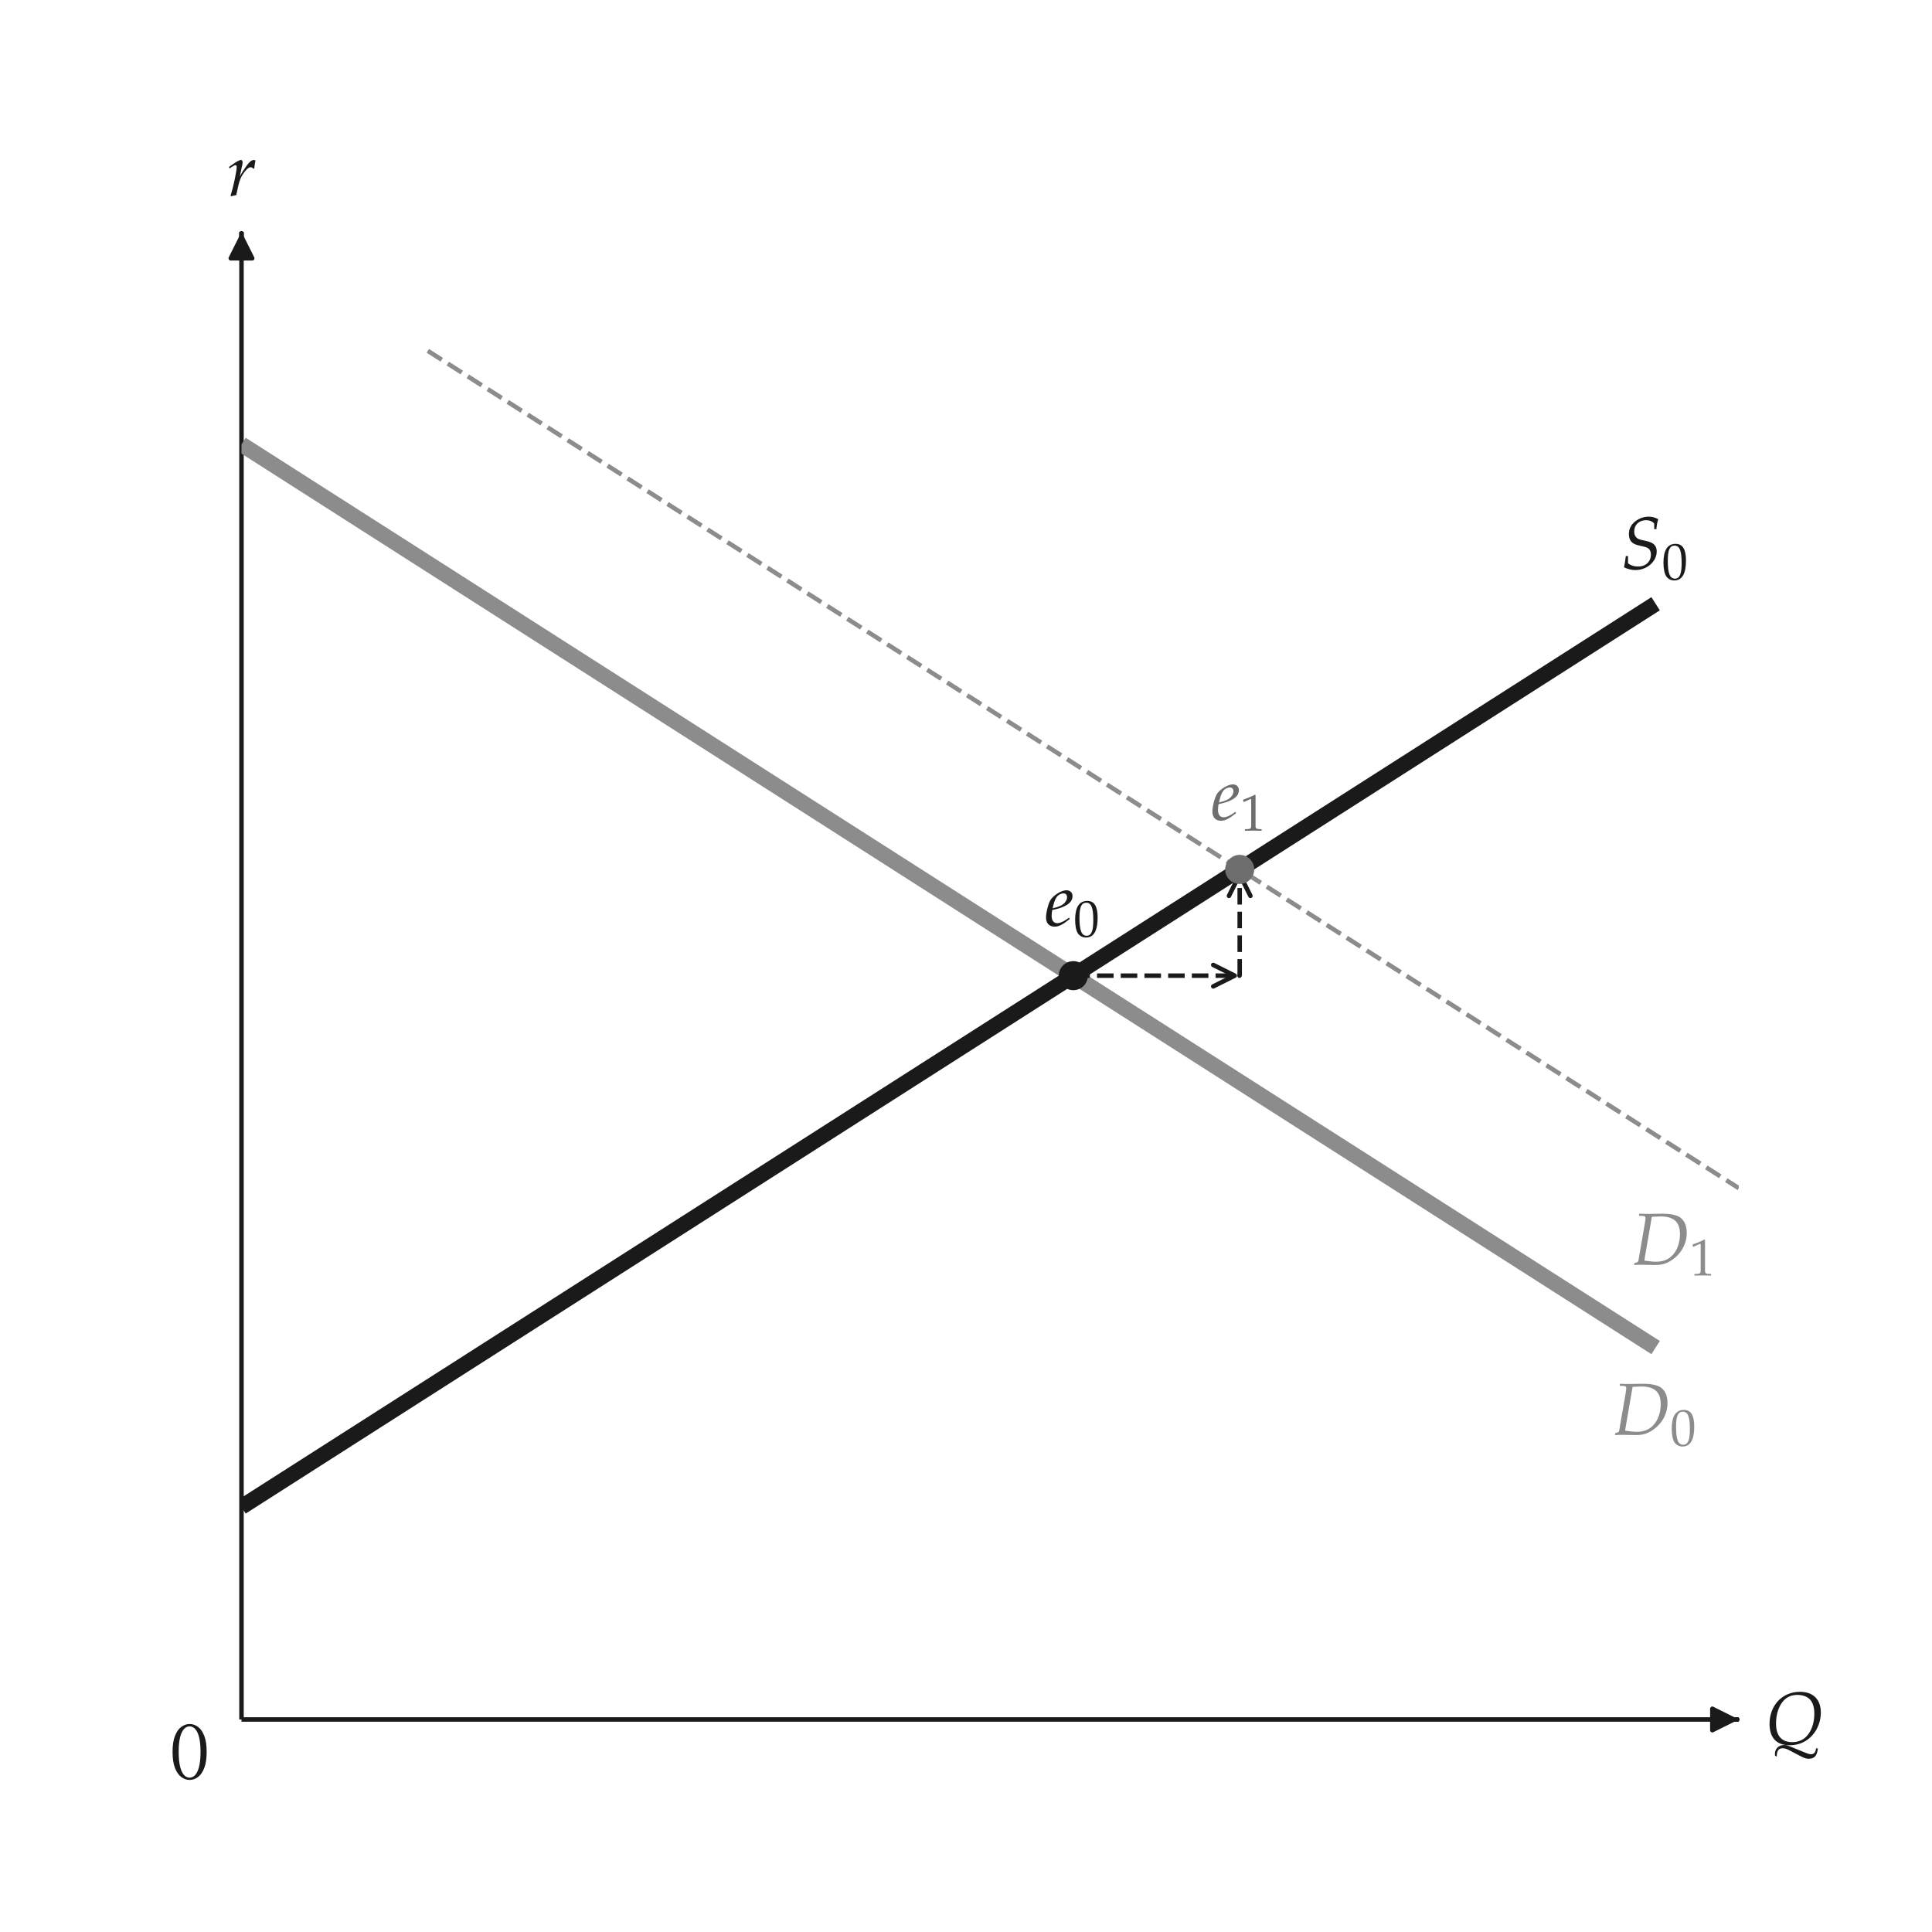
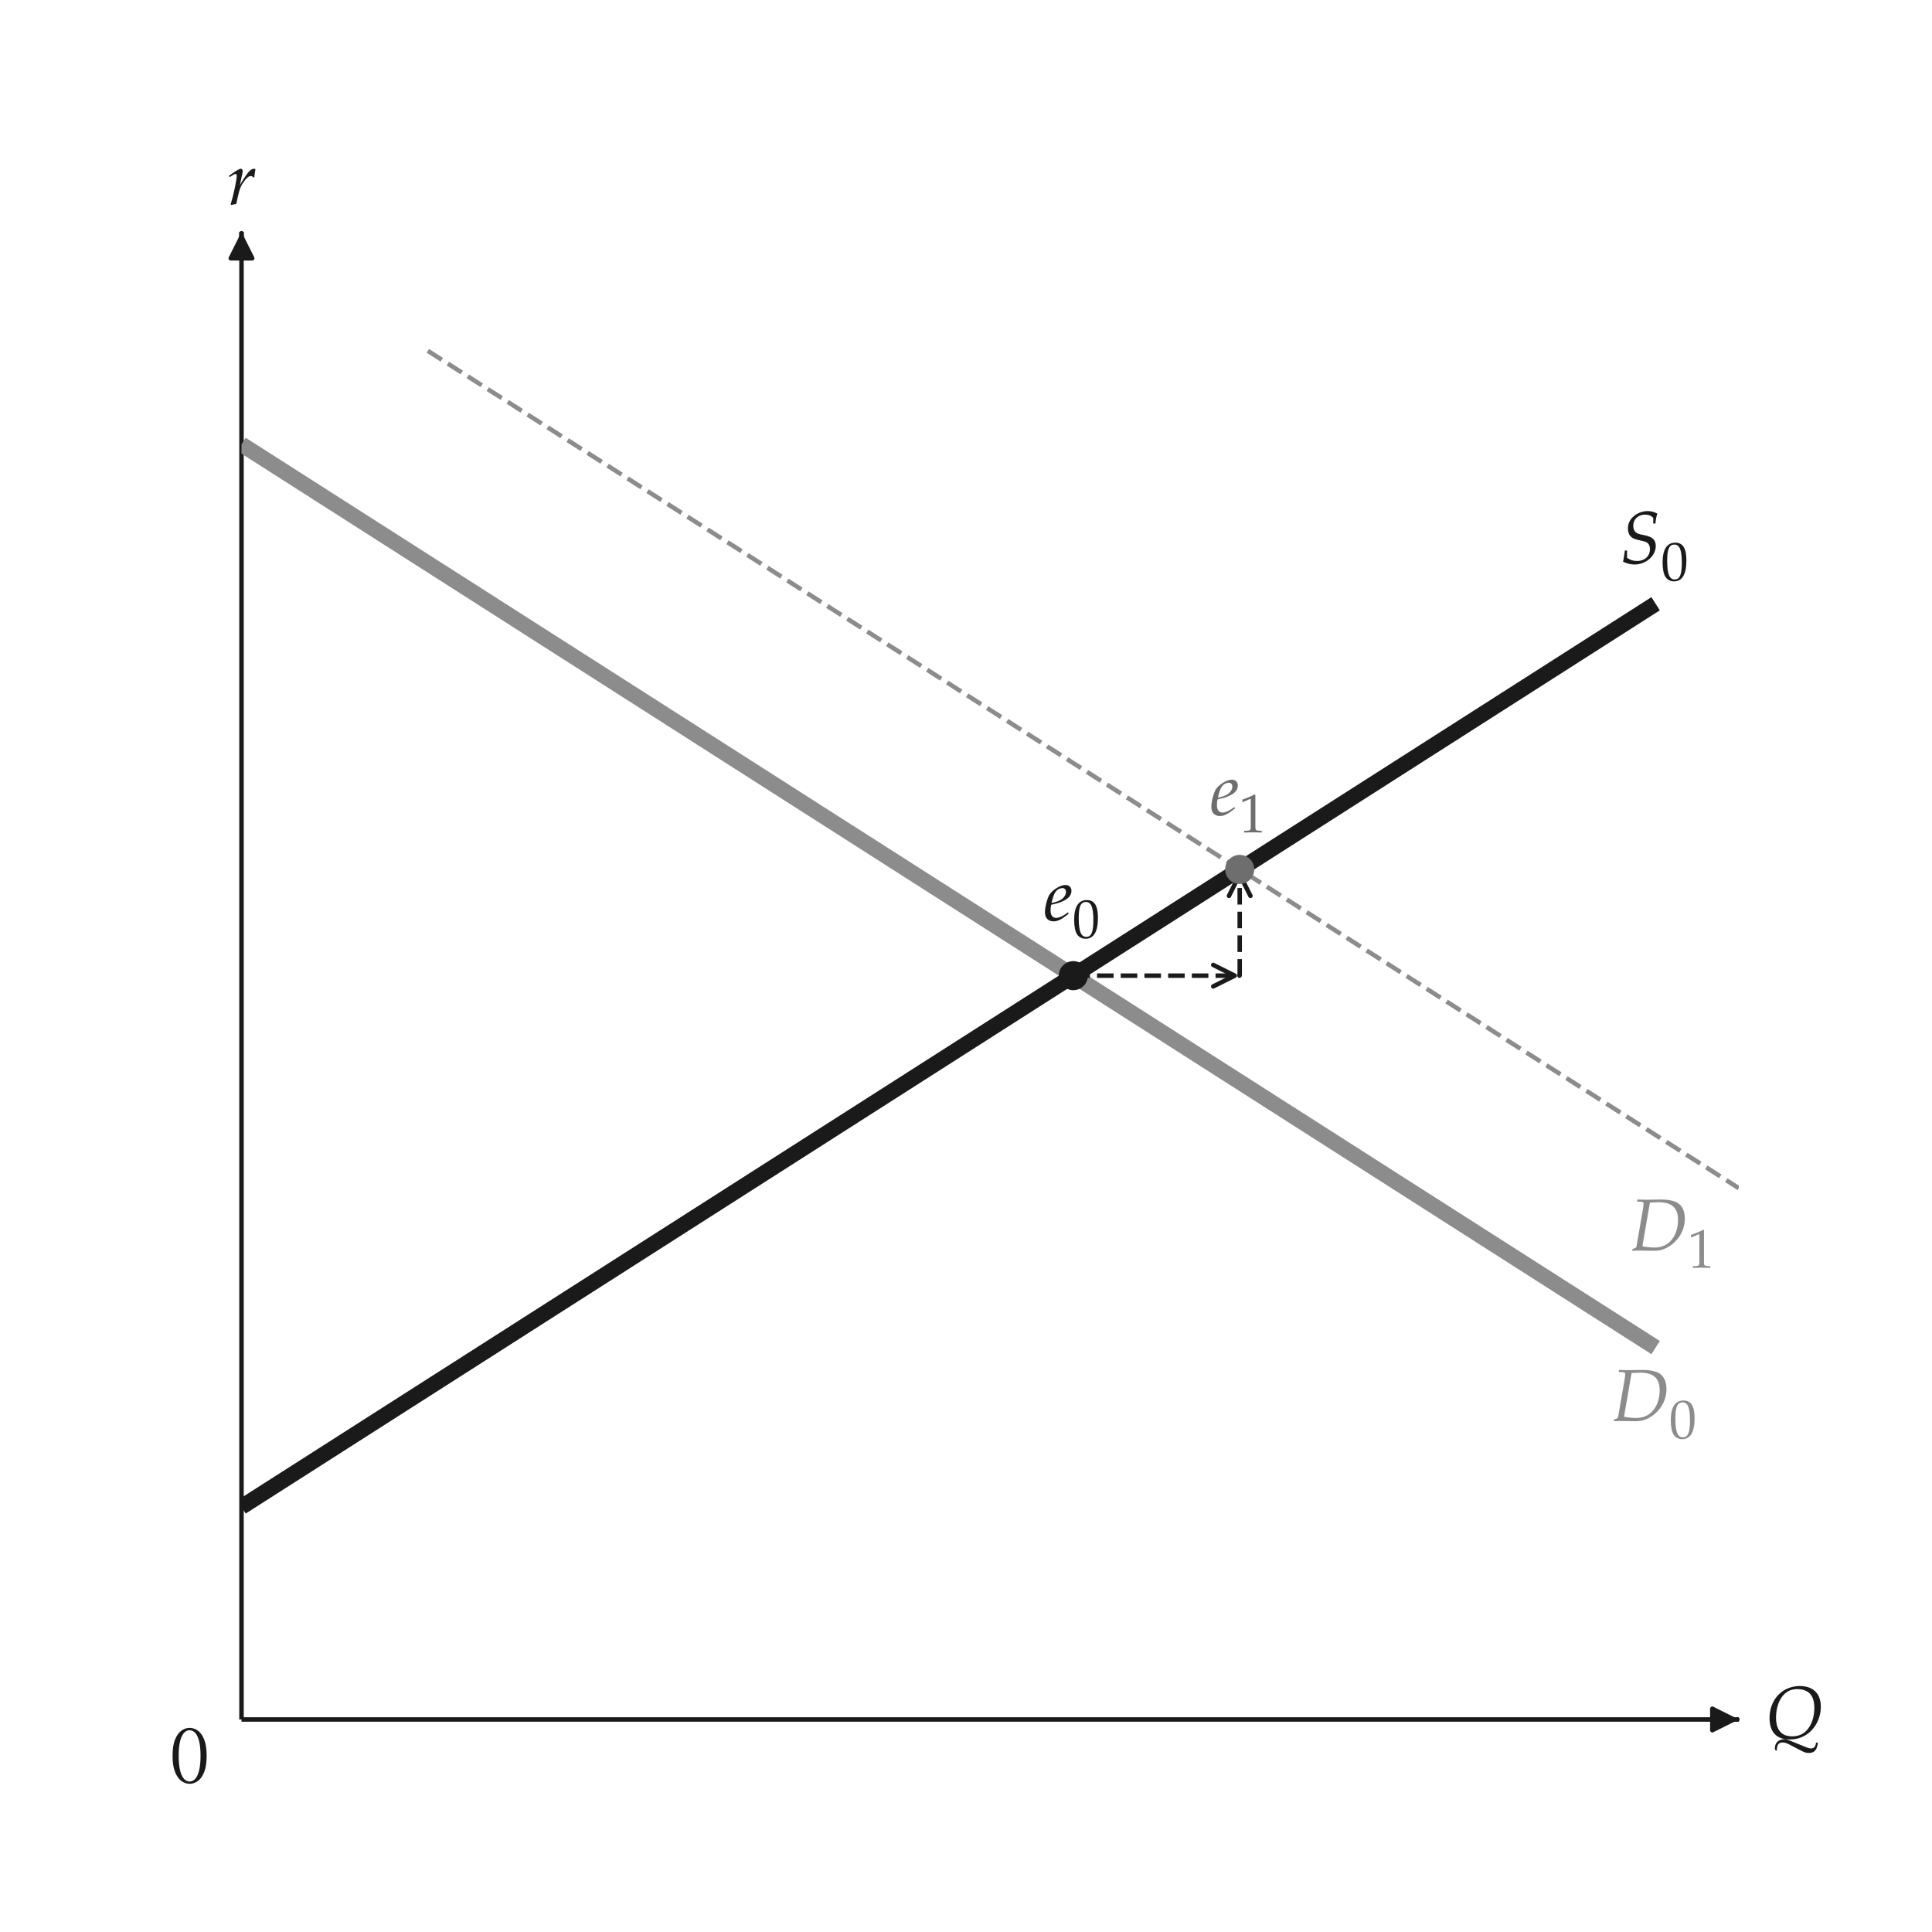
<svg xmlns="http://www.w3.org/2000/svg" xmlns:xlink="http://www.w3.org/1999/xlink" width="432pt" height="432pt" viewBox="0 0 432 432" version="1.1">
  <defs>
    <style type="text/css">*{stroke-linejoin: round; stroke-linecap: butt}</style>
  </defs>
  <g id="figure_1">
    <g id="patch_1">
-       <path d="M 0 432 L 432 432 L 432 0 L 0 0 z " style="fill: #ffffff" />
+       <path d="M 0 432  L 432 432  L 432 0  L 0 0  z " style="fill: #ffffff" />
    </g>
    <g id="axes_1">
      <g id="axes.x">
-         <path d="M 54 384.48 L 388.8 384.48 " style="fill: none; stroke: #1a1a1a; stroke-linejoin: miter" />
+         <path d="M 54 384.48  L 388.8 384.48  " style="fill: none; stroke: #1a1a1a; stroke-linejoin: miter" />
      </g>
      <g id="patch_2">
-         <path d="M 388.465 384.48 Q 388.633 384.48 387.682 384.48 " style="fill: none; stroke: #1a1a1a; stroke-linecap: round" />
-         <path d="M 382.882 382.08 L 387.682 384.48 L 382.882 386.88 z " style="fill: #1a1a1a; stroke: #1a1a1a; stroke-linecap: round" />
+         <path d="M 388.465 384.48  Q 388.633 384.48 387.682 384.48  " style="fill: none; stroke: #1a1a1a; stroke-linecap: round" />
+         <path d="M 382.882 382.08  L 387.682 384.48  L 382.882 386.88  z " style="fill: #1a1a1a; stroke: #1a1a1a; stroke-linecap: round" />
      </g>
      <g id="axes.y">
-         <path d="M 54 384.48 L 54 51.84 " style="fill: none; stroke: #1a1a1a; stroke-linejoin: miter" />
+         <path d="M 54 384.48  L 54 51.84  " style="fill: none; stroke: #1a1a1a; stroke-linejoin: miter" />
      </g>
      <g id="patch_3">
-         <path d="M 54 52.173 Q 54 52.006 54 52.958 " style="fill: none; stroke: #1a1a1a; stroke-linecap: round" />
-         <path d="M 51.6 57.758 L 54 52.958 L 56.4 57.758 z " style="fill: #1a1a1a; stroke: #1a1a1a; stroke-linecap: round" />
+         <path d="M 54 52.173  Q 54 52.006 54 52.958  " style="fill: none; stroke: #1a1a1a; stroke-linecap: round" />
+         <path d="M 51.6 57.758  L 54 52.958  L 56.4 57.758  z " style="fill: #1a1a1a; stroke: #1a1a1a; stroke-linecap: round" />
      </g>
      <g id="axes.y.label">
-         <g style="fill: #1a1a1a" transform="translate(50.7825 43.86) scale(0.165 -0.165)">
-           <defs>
-             <path id="TeXGyrePagella-Italic-53" d="M 166 2483 L 211 2355 L 416 2490 C 595 2605 666 2637 723 2637 C 787 2637 832 2579 832 2496 C 832 2125 557 806 301 -13 L 365 -58 C 506 -13 646 13 794 38 L 960 806 C 1075 1338 1222 1677 1504 2042 C 1722 2323 1894 2458 2035 2458 C 2131 2458 2195 2426 2266 2336 L 2355 2336 C 2374 2579 2406 2784 2458 3046 C 2387 3078 2362 3085 2330 3085 C 2131 3085 1933 2931 1702 2605 C 1485 2291 1261 1984 1101 1638 L 1267 2445 C 1299 2586 1344 2733 1344 2880 C 1344 3008 1293 3085 1197 3085 C 1062 3085 819 2950 346 2611 L 166 2483 z " transform="scale(0.015625)" />
-           </defs>
-           <use xlink:href="#TeXGyrePagella-Italic-53" transform="translate(0 0.796875)" />
-         </g>
+         <path d="M 57.127 37.837  C 56.945 37.755 56.879 37.739 56.797 37.739  C 56.285 37.739 55.774 38.135 55.18 38.976  C 54.619 39.785 54.041 40.577 53.629 41.468  L 54.058 39.389  C 54.14 39.026 54.256 38.646 54.256 38.267  C 54.256 37.937 54.124 37.739 53.876 37.739  C 53.53 37.739 52.903 38.085 51.682 38.959  L 51.22 39.289  L 51.335 39.62  L 51.863 39.273  C 52.325 38.976 52.507 38.894 52.655 38.894  C 52.82 38.894 52.936 39.042 52.936 39.257  C 52.936 40.214 52.226 43.612 51.566 45.724  L 51.731 45.84  C 52.094 45.724 52.457 45.658 52.837 45.593  L 53.266 43.612  C 53.563 42.243 53.942 41.368 54.668 40.428  C 55.229 39.702 55.675 39.355 56.038 39.355  C 56.285 39.355 56.45 39.438 56.632 39.669  L 56.863 39.669  C 56.912 39.042 56.995 38.514 57.127 37.837  z " style="fill: #1a1a1a" />
      </g>
      <g id="axes.x.label">
-         <g style="fill: #1a1a1a" transform="translate(394.8 390.0075) scale(0.165 -0.165)">
-           <defs>
-             <path id="TeXGyrePagella-Italic-32" d="M 339 1741 C 339 531 941 -115 2067 -115 C 2611 -115 3066 6 3482 269 C 4288 768 4787 1709 4787 2720 C 4787 3859 4122 4518 2970 4518 C 1453 4518 339 3347 339 1741 z M 806 -909 C 806 -909 806 -966 813 -1018 L 966 -1101 C 966 -608 1120 -378 1459 -378 C 1645 -378 1824 -429 2074 -563 L 3002 -1050 C 3386 -1248 3501 -1286 3757 -1286 C 4237 -1286 4467 -1011 4531 -390 L 4371 -390 C 4333 -736 4192 -896 3936 -896 C 3827 -896 3706 -864 3539 -800 L 2029 -186 C 1869 -122 1754 -96 1606 -96 C 1133 -96 781 -422 806 -909 z M 902 1773 C 902 2605 1158 3354 1600 3795 C 1901 4102 2285 4250 2771 4250 C 3078 4250 3392 4173 3603 4045 C 4019 3802 4224 3322 4224 2618 C 4224 1811 3968 1088 3533 640 C 3219 320 2803 154 2304 154 C 1382 154 902 704 902 1773 z " transform="scale(0.015625)" />
-           </defs>
-           <use xlink:href="#TeXGyrePagella-Italic-32" transform="translate(0 0.40625)" />
-         </g>
+         <path d="M 406.482 389.653  L 406.07 389.653  C 405.971 390.544 405.608 390.956 404.947 390.956  C 404.667 390.956 404.353 390.874 403.925 390.709  L 400.031 389.125  C 399.618 388.96 399.321 388.894 398.942 388.894  C 397.721 388.894 396.813 389.735 396.879 390.989  C 396.879 390.989 396.879 391.138 396.896 391.27  L 397.291 391.484  C 397.291 390.214 397.688 389.62 398.562 389.62  C 399.041 389.62 399.502 389.752 400.146 390.098  L 402.538 391.352  C 403.529 391.864 403.825 391.963 404.486 391.963  C 405.723 391.963 406.317 391.253 406.482 389.653  z M 407.142 381.634  C 407.142 378.697 405.426 376.997 402.456 376.997  C 398.546 376.997 395.675 380.017 395.675 384.158  C 395.675 387.277 397.226 388.943 400.13 388.943  C 401.532 388.943 402.704 388.63 403.776 387.953  C 405.855 386.666 407.142 384.241 407.142 381.634  z M 405.69 381.898  C 405.69 383.977 405.03 385.841 403.908 386.996  C 403.099 387.821 402.027 388.25 400.74 388.25  C 398.364 388.25 397.127 386.831 397.127 384.076  C 397.127 381.931 397.786 380 398.925 378.862  C 399.7 378.07 400.69 377.69 401.945 377.69  C 402.736 377.69 403.545 377.888 404.089 378.218  C 405.162 378.845 405.69 380.083 405.69 381.898  z " style="fill: #1a1a1a" />
      </g>
      <g id="axes.origin.label">
-         <g style="fill: #1a1a1a" transform="translate(37.80898 397.75) scale(0.165 -0.165)">
-           <defs>
-             <path id="NotoSerifSC-Regular-11" d="M 1779 -96 Q 1402 -96 1062 153 Q 723 403 512 937 Q 301 1472 301 2342 Q 301 3200 512 3731 Q 723 4262 1062 4508 Q 1402 4755 1779 4755 Q 2170 4755 2506 4508 Q 2842 4262 3050 3731 Q 3258 3200 3258 2342 Q 3258 1472 3050 937 Q 2842 403 2506 153 Q 2170 -96 1779 -96 z M 1779 102 Q 1958 102 2128 214 Q 2298 326 2432 582 Q 2566 838 2646 1270 Q 2726 1702 2726 2342 Q 2726 2970 2646 3395 Q 2566 3821 2432 4073 Q 2298 4326 2128 4438 Q 1958 4550 1779 4550 Q 1600 4550 1430 4438 Q 1261 4326 1126 4073 Q 992 3821 912 3395 Q 832 2970 832 2342 Q 832 1702 912 1270 Q 992 838 1126 582 Q 1261 326 1430 214 Q 1600 102 1779 102 z " transform="scale(0.015625)" />
-           </defs>
-           <use xlink:href="#NotoSerifSC-Regular-11" />
-         </g>
+         <path d="M 42.397 398.864  Q 41.423 398.864 40.548 398.22  Q 39.674 397.577 39.13 396.199  Q 38.585 394.821 38.585 392.577  Q 38.585 390.366 39.13 388.997  Q 39.674 387.627 40.548 386.992  Q 41.423 386.357 42.397 386.357  Q 43.403 386.357 44.269 386.992  Q 45.136 387.627 45.672 388.997  Q 46.208 390.366 46.208 392.577  Q 46.208 394.821 45.672 396.199  Q 45.136 397.577 44.269 398.22  Q 43.403 398.864 42.397 398.864  z M 42.397 398.352  Q 42.858 398.352 43.296 398.063  Q 43.733 397.775 44.08 397.115  Q 44.426 396.455 44.632 395.341  Q 44.839 394.227 44.839 392.577  Q 44.839 390.96 44.632 389.863  Q 44.426 388.766 44.08 388.114  Q 43.733 387.462 43.296 387.173  Q 42.858 386.885 42.397 386.885  Q 41.934 386.885 41.497 387.173  Q 41.06 387.462 40.714 388.114  Q 40.367 388.766 40.161 389.863  Q 39.955 390.96 39.955 392.577  Q 39.955 394.227 40.161 395.341  Q 40.367 396.455 40.714 397.115  Q 41.06 397.775 41.497 398.063  Q 41.934 398.352 42.397 398.352  z " style="fill: #1a1a1a" />
      </g>
      <g id="market.demand">
-         <path d="M 54 99.36 L 370.2 301.32 " clip-path="url(#pc0f70c52b1)" style="fill: none; stroke: #8c8c8c; stroke-width: 3.5; stroke-linejoin: miter" />
+         <path d="M 54 99.36  L 370.2 301.32  " clip-path="url(#p83fec3f519)" style="fill: none; stroke: #8c8c8c; stroke-width: 3.5; stroke-linejoin: miter" />
      </g>
      <g id="market.supply">
-         <path d="M 54 336.96 L 370.2 135 " clip-path="url(#pc0f70c52b1)" style="fill: none; stroke: #1a1a1a; stroke-width: 3.5; stroke-linejoin: miter" />
+         <path d="M 54 336.96  L 370.2 135  " clip-path="url(#p83fec3f519)" style="fill: none; stroke: #1a1a1a; stroke-width: 3.5; stroke-linejoin: miter" />
      </g>
      <g id="loanable.investment.shifted">
-         <path d="M 95.664 78.451 L 388.8 265.68 " clip-path="url(#pc0f70c52b1)" style="fill: none; stroke-dasharray: 3.7,1.6; stroke-dashoffset: 0; stroke: #8c8c8c; stroke-linejoin: miter" />
+         <path d="M 95.664 78.451  L 388.8 265.68  " clip-path="url(#p83fec3f519)" style="fill: none; stroke-dasharray: 3.7,1.6; stroke-dashoffset: 0; stroke: #8c8c8c; stroke-linejoin: miter" />
      </g>
      <g id="market.comparison.movement.quantity">
-         <path d="M 240 218.16 L 277.2 218.16 " style="fill: none; stroke-dasharray: 3.7,1.6; stroke-dashoffset: 0; stroke: #1a1a1a; stroke-linejoin: miter" />
+         <path d="M 240 218.16  L 277.2 218.16  " style="fill: none; stroke-dasharray: 3.7,1.6; stroke-dashoffset: 0; stroke: #1a1a1a; stroke-linejoin: miter" />
      </g>
      <g id="patch_4">
-         <path d="M 277.163 218.16 Q 277.181 218.16 276.082 218.16 " style="fill: none; stroke: #1a1a1a; stroke-linecap: round" />
-         <path d="M 271.282 215.76 L 276.082 218.16 L 271.282 220.56 " style="fill: none; stroke: #1a1a1a; stroke-linecap: round" />
+         <path d="M 277.163 218.16  Q 277.181 218.16 276.082 218.16  " style="fill: none; stroke: #1a1a1a; stroke-linecap: round" />
+         <path d="M 271.282 215.76  L 276.082 218.16  L 271.282 220.56  " style="fill: none; stroke: #1a1a1a; stroke-linecap: round" />
      </g>
      <g id="market.comparison.movement.price">
-         <path d="M 277.2 218.16 L 277.2 194.4 " style="fill: none; stroke-dasharray: 3.7,1.6; stroke-dashoffset: 0; stroke: #1a1a1a; stroke-linejoin: miter" />
+         <path d="M 277.2 218.16  L 277.2 194.4  " style="fill: none; stroke-dasharray: 3.7,1.6; stroke-dashoffset: 0; stroke: #1a1a1a; stroke-linejoin: miter" />
      </g>
      <g id="patch_5">
-         <path d="M 277.2 194.424 Q 277.2 194.412 277.2 195.518 " style="fill: none; stroke: #1a1a1a; stroke-linecap: round" />
-         <path d="M 274.8 200.318 L 277.2 195.518 L 279.6 200.318 " style="fill: none; stroke: #1a1a1a; stroke-linecap: round" />
+         <path d="M 277.2 194.424  Q 277.2 194.412 277.2 195.518  " style="fill: none; stroke: #1a1a1a; stroke-linecap: round" />
+         <path d="M 274.8 200.318  L 277.2 195.518  L 279.6 200.318  " style="fill: none; stroke: #1a1a1a; stroke-linecap: round" />
      </g>
      <g id="loanable.equilibrium.baseline">
        <defs>
-           <path id="m376897e297" d="M 0 3.25 C 0.862 3.25 1.689 2.908 2.298 2.298 C 2.908 1.689 3.25 0.862 3.25 0 C 3.25 -0.862 2.908 -1.689 2.298 -2.298 C 1.689 -2.908 0.862 -3.25 0 -3.25 C -0.862 -3.25 -1.689 -2.908 -2.298 -2.298 C -2.908 -1.689 -3.25 -0.862 -3.25 0 C -3.25 0.862 -2.908 1.689 -2.298 2.298 C -1.689 2.908 -0.862 3.25 0 3.25 z " />
+           <path id="m874fcc7085" d="M 0 3.25  C 0.862 3.25 1.689 2.908 2.298 2.298  C 2.908 1.689 3.25 0.862 3.25 0  C 3.25 -0.862 2.908 -1.689 2.298 -2.298  C 1.689 -2.908 0.862 -3.25 0 -3.25  C -0.862 -3.25 -1.689 -2.908 -2.298 -2.298  C -2.908 -1.689 -3.25 -0.862 -3.25 0  C -3.25 0.862 -2.908 1.689 -2.298 2.298  C -1.689 2.908 -0.862 3.25 0 3.25  z " />
        </defs>
        <g>
-           <use xlink:href="#m376897e297" x="240" y="218.16" style="fill: #1a1a1a" />
+           <use xlink:href="#m874fcc7085" x="240" y="218.16" style="fill: #1a1a1a" />
        </g>
      </g>
      <g id="loanable.equilibrium.shifted">
        <defs>
-           <path id="madd8a788e0" d="M 0 3.25 C 0.862 3.25 1.689 2.908 2.298 2.298 C 2.908 1.689 3.25 0.862 3.25 0 C 3.25 -0.862 2.908 -1.689 2.298 -2.298 C 1.689 -2.908 0.862 -3.25 0 -3.25 C -0.862 -3.25 -1.689 -2.908 -2.298 -2.298 C -2.908 -1.689 -3.25 -0.862 -3.25 0 C -3.25 0.862 -2.908 1.689 -2.298 2.298 C -1.689 2.908 -0.862 3.25 0 3.25 z " />
+           <path id="m94bbc0a504" d="M 0 3.25  C 0.862 3.25 1.689 2.908 2.298 2.298  C 2.908 1.689 3.25 0.862 3.25 0  C 3.25 -0.862 2.908 -1.689 2.298 -2.298  C 1.689 -2.908 0.862 -3.25 0 -3.25  C -0.862 -3.25 -1.689 -2.908 -2.298 -2.298  C -2.908 -1.689 -3.25 -0.862 -3.25 0  C -3.25 0.862 -2.908 1.689 -2.298 2.298  C -1.689 2.908 -0.862 3.25 0 3.25  z " />
        </defs>
        <g>
-           <use xlink:href="#madd8a788e0" x="277.2" y="194.4" style="fill: #6e6e6e" />
+           <use xlink:href="#m94bbc0a504" x="277.2" y="194.4" style="fill: #6e6e6e" />
        </g>
      </g>
      <g id="market.demand.label">
-         <g style="fill: #8c8c8c" transform="translate(360.63 320.96) scale(0.165 -0.165)">
-           <defs>
-             <path id="TeXGyrePagella-Italic-25" d="M 179 -19 C 378 -6 576 0 774 0 C 1190 0 1606 -19 2022 -19 C 2483 -19 2797 51 3130 218 C 4128 730 4742 1696 4742 2758 C 4742 3386 4550 3834 4160 4109 C 3866 4320 3251 4429 2714 4429 C 2278 4429 1843 4410 1408 4410 C 1146 4410 883 4416 621 4429 L 602 4250 L 941 4237 C 1094 4230 1165 4179 1165 4064 C 1165 3974 1139 3770 1107 3578 L 550 352 C 525 205 333 179 211 147 L 179 -19 z M 1075 358 C 1075 435 1082 480 1101 595 L 1715 4160 C 1965 4160 2208 4192 2458 4192 C 3622 4192 4154 3706 4154 2656 C 4154 1907 3910 1235 3475 794 C 3130 442 2662 262 2106 262 C 1824 262 1510 294 1075 358 z " transform="scale(0.015625)" />
-             <path id="TeXGyrePagella-Regular-11" d="M 186 2074 C 186 1325 320 678 544 365 C 768 51 1126 -128 1523 -128 C 2490 -128 2976 704 2976 2342 C 2976 3744 2560 4410 1683 4410 C 691 4410 186 3622 186 2074 z M 723 2304 C 723 3654 960 4186 1568 4186 C 2189 4186 2438 3558 2438 2022 C 2438 659 2195 96 1606 96 C 986 96 723 742 723 2304 z " transform="scale(0.015625)" />
-           </defs>
-           <use xlink:href="#TeXGyrePagella-Italic-25" transform="translate(0 0.796875)" />
-           <use xlink:href="#TeXGyrePagella-Regular-11" transform="translate(77.79993 -13.66406) scale(0.7)" />
-         </g>
+         <path d="M 372.625 310.627  C 372.625 309.01 372.13 307.854 371.124 307.145  C 370.365 306.601 368.781 306.32 367.395 306.32  L 364.029 306.37  L 362 306.32  L 361.95 306.782  L 362.825 306.815  C 363.221 306.832 363.402 306.964 363.402 307.26  C 363.402 307.491 363.336 308.019 363.253 308.514  L 361.818 316.83  C 361.752 317.21 361.257 317.276 360.943 317.358  L 360.861 317.788  C 361.373 317.755 361.884 317.738 362.396 317.738  L 365.613 317.788  C 366.801 317.788 367.61 317.606 368.467 317.177  C 371.041 315.857 372.625 313.365 372.625 310.627  z M 371.108 310.89  C 371.108 312.821 370.481 314.553 369.358 315.692  C 368.467 316.599 367.263 317.062 365.827 317.062  C 365.101 317.062 364.293 316.979 363.171 316.814  C 363.171 316.616 363.188 316.5 363.237 316.204  L 364.821 307.013  C 365.464 307.013 366.091 306.93 366.735 306.93  C 369.738 306.93 371.108 308.185 371.108 310.89  z M 378.914 317.097  C 378.914 314.423 378.12 313.153 376.447 313.153  C 374.555 313.153 373.59 314.655 373.59 317.61  C 373.59 319.039 373.846 320.272 374.274 320.87  C 374.701 321.468 375.385 321.81 376.142 321.81  C 377.986 321.81 378.914 320.223 378.914 317.097  z M 377.888 317.708  C 377.888 320.308 377.424 321.383 376.301 321.383  C 375.116 321.383 374.616 320.15 374.616 317.17  C 374.616 314.594 375.067 313.581 376.227 313.581  C 377.412 313.581 377.888 314.777 377.888 317.708  z " style="fill: #8c8c8c" />
      </g>
      <g id="market.supply.label">
-         <g style="fill: #1a1a1a" transform="translate(362.445 127.24) scale(0.165 -0.165)">
-           <defs>
-             <path id="TeXGyrePagella-Italic-34" d="M 269 128 C 589 -32 922 -115 1261 -115 C 2253 -115 3104 627 3104 1498 C 3104 2003 2829 2272 2182 2413 L 1766 2502 C 1344 2592 1152 2829 1152 3251 C 1152 3808 1581 4211 2170 4211 C 2483 4211 2694 4128 2886 3923 L 2886 3437 L 3078 3437 C 3104 3782 3149 4026 3238 4301 C 2944 4454 2701 4518 2394 4518 C 1920 4518 1440 4320 1094 3981 C 826 3712 691 3392 691 3014 C 691 2470 934 2170 1472 2042 L 2080 1894 C 2432 1811 2598 1594 2598 1222 C 2598 608 2144 192 1485 192 C 1139 192 896 269 614 467 L 614 1101 L 422 1101 C 384 749 339 461 269 128 z " transform="scale(0.015625)" />
-           </defs>
-           <use xlink:href="#TeXGyrePagella-Italic-34" transform="translate(0 0.40625)" />
-           <use xlink:href="#TeXGyrePagella-Regular-11" transform="translate(55.59994 -14.05469) scale(0.7)" />
-         </g>
+         <path d="M 370.579 114.84  C 369.82 114.444 369.193 114.279 368.401 114.279  C 367.18 114.279 365.943 114.79 365.052 115.665  C 364.359 116.358 364.012 117.183 364.012 118.156  C 364.012 119.559 364.639 120.334 366.026 120.664  L 367.593 121.044  C 368.5 121.258 368.93 121.819 368.93 122.776  C 368.93 124.36 367.758 125.433 366.058 125.433  C 365.168 125.433 364.541 125.235 363.815 124.723  L 363.815 123.09  L 363.32 123.09  C 363.221 123.997 363.105 124.74 362.923 125.598  C 363.748 126.01 364.606 126.225 365.481 126.225  C 368.038 126.225 370.233 124.311 370.233 122.067  C 370.233 120.763 369.524 120.07 367.857 119.707  L 366.784 119.476  C 365.695 119.245 365.2 118.635 365.2 117.546  C 365.2 116.11 366.306 115.071 367.824 115.071  C 368.632 115.071 369.177 115.285 369.672 115.813  L 369.672 117.067  L 370.167 117.067  C 370.233 116.176 370.349 115.549 370.579 114.84  z M 377.082 125.287  C 377.082 122.613 376.288 121.343 374.616 121.343  C 372.723 121.343 371.759 122.845 371.759 125.8  C 371.759 127.228 372.015 128.462 372.442 129.06  C 372.87 129.658 373.553 130 374.31 130  C 376.154 130 377.082 128.413 377.082 125.287  z M 376.057 125.897  C 376.057 128.498 375.593 129.573 374.469 129.573  C 373.285 129.573 372.784 128.339 372.784 125.36  C 372.784 122.784 373.236 121.77 374.396 121.77  C 375.58 121.77 376.057 122.967 376.057 125.897  z " style="fill: #1a1a1a" />
      </g>
      <g id="loanable.equilibrium.baseline.label">
-         <g style="fill: #1a1a1a" transform="translate(233.6475 207.15) scale(0.165 -0.165)">
-           <defs>
-             <path id="TeXGyrePagella-Italic-46" d="M 96 717 C 96 224 378 -70 838 -70 C 1203 -70 1555 109 2150 589 L 2099 710 L 1946 602 C 1606 358 1299 230 1069 230 C 762 230 582 467 582 858 C 582 1024 595 1184 634 1370 L 1158 1498 C 1267 1523 1434 1587 1600 1658 C 2144 1901 2394 2189 2394 2586 C 2394 2886 2182 3085 1856 3085 C 1440 3085 742 2656 486 2246 C 294 1933 96 1165 96 717 z M 666 1517 L 723 1754 C 826 2182 954 2458 1126 2618 C 1248 2733 1453 2816 1613 2816 C 1798 2816 1920 2688 1920 2483 C 1920 2202 1696 1901 1363 1741 C 1184 1658 954 1581 666 1517 z " transform="scale(0.015625)" />
-           </defs>
-           <use xlink:href="#TeXGyrePagella-Italic-46" transform="translate(0 0.796875)" />
-           <use xlink:href="#TeXGyrePagella-Regular-11" transform="translate(38.89996 -13.66406) scale(0.7)" />
-         </g>
+         <path d="M 239.579 199.172  C 239.579 198.396 239.035 197.885 238.193 197.885  C 237.121 197.885 235.322 198.99 234.662 200.046  C 234.167 200.855 233.656 202.835 233.656 203.99  C 233.656 205.26 234.382 206.019 235.57 206.019  C 236.51 206.019 237.418 205.557 238.952 204.32  L 238.82 204.006  L 238.424 204.287  C 237.55 204.914 236.758 205.244 236.164 205.244  C 235.372 205.244 234.91 204.633 234.91 203.627  C 234.91 203.198 234.943 202.785 235.042 202.307  L 236.395 201.977  C 236.675 201.911 237.104 201.746 237.533 201.564  C 238.936 200.937 239.579 200.195 239.579 199.172  z M 238.358 199.436  C 238.358 200.162 237.781 200.937 236.923 201.35  C 236.461 201.564 235.867 201.762 235.124 201.927  L 235.273 201.317  C 235.537 200.211 235.867 199.502 236.312 199.089  C 236.626 198.792 237.154 198.578 237.566 198.578  C 238.045 198.578 238.358 198.908 238.358 199.436  z M 245.504 205.197  C 245.504 202.523 244.711 201.253 243.038 201.253  C 241.145 201.253 240.181 202.755 240.181 205.71  C 240.181 207.138 240.437 208.372 240.865 208.97  C 241.292 209.568 241.976 209.91 242.733 209.91  C 244.576 209.91 245.504 208.323 245.504 205.197  z M 244.479 205.807  C 244.479 208.408 244.015 209.483 242.891 209.483  C 241.707 209.483 241.206 208.249 241.206 205.27  C 241.206 202.694 241.658 201.68 242.818 201.68  C 244.003 201.68 244.479 202.877 244.479 205.807  z " style="fill: #1a1a1a" />
      </g>
      <g id="loanable.equilibrium.shifted.label">
-         <g style="fill: #6e6e6e" transform="translate(270.8475 183.4725) scale(0.165 -0.165)">
-           <defs>
-             <path id="TeXGyrePagella-Regular-12" d="M 384 3827 L 429 3552 L 493 3552 L 1318 3923 L 1338 3930 C 1376 3930 1389 3872 1389 3718 L 1389 614 C 1389 282 1318 211 973 192 L 614 173 L 614 -19 C 966 -6 1318 0 1670 0 C 2003 0 2342 -6 2675 -19 L 2675 173 L 2342 192 C 1990 211 1926 282 1926 614 L 1926 4410 L 1837 4442 C 1421 4224 966 4032 384 3827 z " transform="scale(0.015625)" />
-           </defs>
-           <use xlink:href="#TeXGyrePagella-Italic-46" transform="translate(0 0.796875)" />
-           <use xlink:href="#TeXGyrePagella-Regular-12" transform="translate(38.89996 -13.66406) scale(0.7)" />
-         </g>
+         <path d="M 276.779 175.619  C 276.779 174.844 276.235 174.332 275.393 174.332  C 274.321 174.332 272.522 175.438 271.862 176.494  C 271.367 177.302 270.856 179.282 270.856 180.437  C 270.856 181.708 271.582 182.467 272.77 182.467  C 273.71 182.467 274.618 182.005 276.152 180.767  L 276.02 180.454  L 275.624 180.734  C 274.75 181.361 273.958 181.691 273.364 181.691  C 272.572 181.691 272.11 181.081 272.11 180.074  C 272.11 179.645 272.143 179.233 272.242 178.754  L 273.595 178.424  C 273.875 178.358 274.304 178.193 274.733 178.012  C 276.136 177.385 276.779 176.642 276.779 175.619  z M 275.558 175.883  C 275.558 176.609 274.981 177.385 274.123 177.797  C 273.661 178.012 273.067 178.21 272.324 178.375  L 272.473 177.764  C 272.737 176.659 273.067 175.949 273.512 175.537  C 273.826 175.24 274.354 175.025 274.766 175.025  C 275.245 175.025 275.558 175.355 275.558 175.883  z M 282.131 186.15  L 282.131 185.784  L 281.496 185.747  C 280.824 185.71 280.702 185.576 280.702 184.941  L 280.702 177.701  L 280.531 177.64  C 279.737 178.055 278.87 178.421 277.759 178.812  L 277.845 179.337  L 277.967 179.337  L 279.542 178.629  L 279.579 178.616  C 279.652 178.616 279.676 178.726 279.676 179.019  L 279.676 184.941  C 279.676 185.576 279.542 185.71 278.883 185.747  L 278.199 185.784  L 278.199 186.15  L 280.214 186.113  z " style="fill: #6e6e6e" />
      </g>
      <g id="loanable.investment.shifted.label">
-         <g style="fill: #8c8c8c" transform="translate(364.9345 282.9332) scale(0.165 -0.165)">
-           <use xlink:href="#TeXGyrePagella-Italic-25" transform="translate(0 0.796875)" />
-           <use xlink:href="#TeXGyrePagella-Regular-12" transform="translate(77.79993 -13.66406) scale(0.7)" />
-         </g>
+         <path d="M 376.729 272.517  C 376.729 270.9 376.234 269.745 375.227 269.036  C 374.468 268.491 372.884 268.211 371.498 268.211  L 368.132 268.26  L 366.103 268.211  L 366.053 268.673  L 366.928 268.706  C 367.324 268.722 367.505 268.854 367.505 269.151  C 367.505 269.382 367.439 269.91 367.357 270.405  L 365.921 278.721  C 365.855 279.101 365.36 279.167 365.047 279.249  L 364.964 279.678  C 365.476 279.645 365.987 279.629 366.499 279.629  L 369.716 279.678  C 370.904 279.678 371.713 279.497 372.571 279.068  C 375.145 277.748 376.729 275.256 376.729 272.517  z M 375.211 272.781  C 375.211 274.712 374.584 276.444 373.462 277.583  C 372.571 278.49 371.366 278.952 369.931 278.952  C 369.205 278.952 368.396 278.87 367.274 278.705  C 367.274 278.507 367.291 278.391 367.34 278.094  L 368.924 268.904  C 369.568 268.904 370.195 268.821 370.838 268.821  C 373.841 268.821 375.211 270.075 375.211 272.781  z M 382.443 283.493  L 382.443 283.127  L 381.808 283.09  C 381.137 283.054 381.015 282.919 381.015 282.285  L 381.015 275.044  L 380.844 274.983  C 380.05 275.398 379.183 275.764 378.072 276.155  L 378.158 276.68  L 378.28 276.68  L 379.855 275.972  L 379.891 275.96  C 379.965 275.96 379.989 276.07 379.989 276.363  L 379.989 282.285  C 379.989 282.919 379.855 283.054 379.195 283.09  L 378.512 283.127  L 378.512 283.493  L 380.526 283.457  z " style="fill: #8c8c8c" />
      </g>
    </g>
  </g>
  <defs>
-     <clipPath id="pc0f70c52b1">
+     <clipPath id="p83fec3f519">
      <rect x="54" y="51.84" width="334.8" height="332.64" />
    </clipPath>
  </defs>
</svg>
